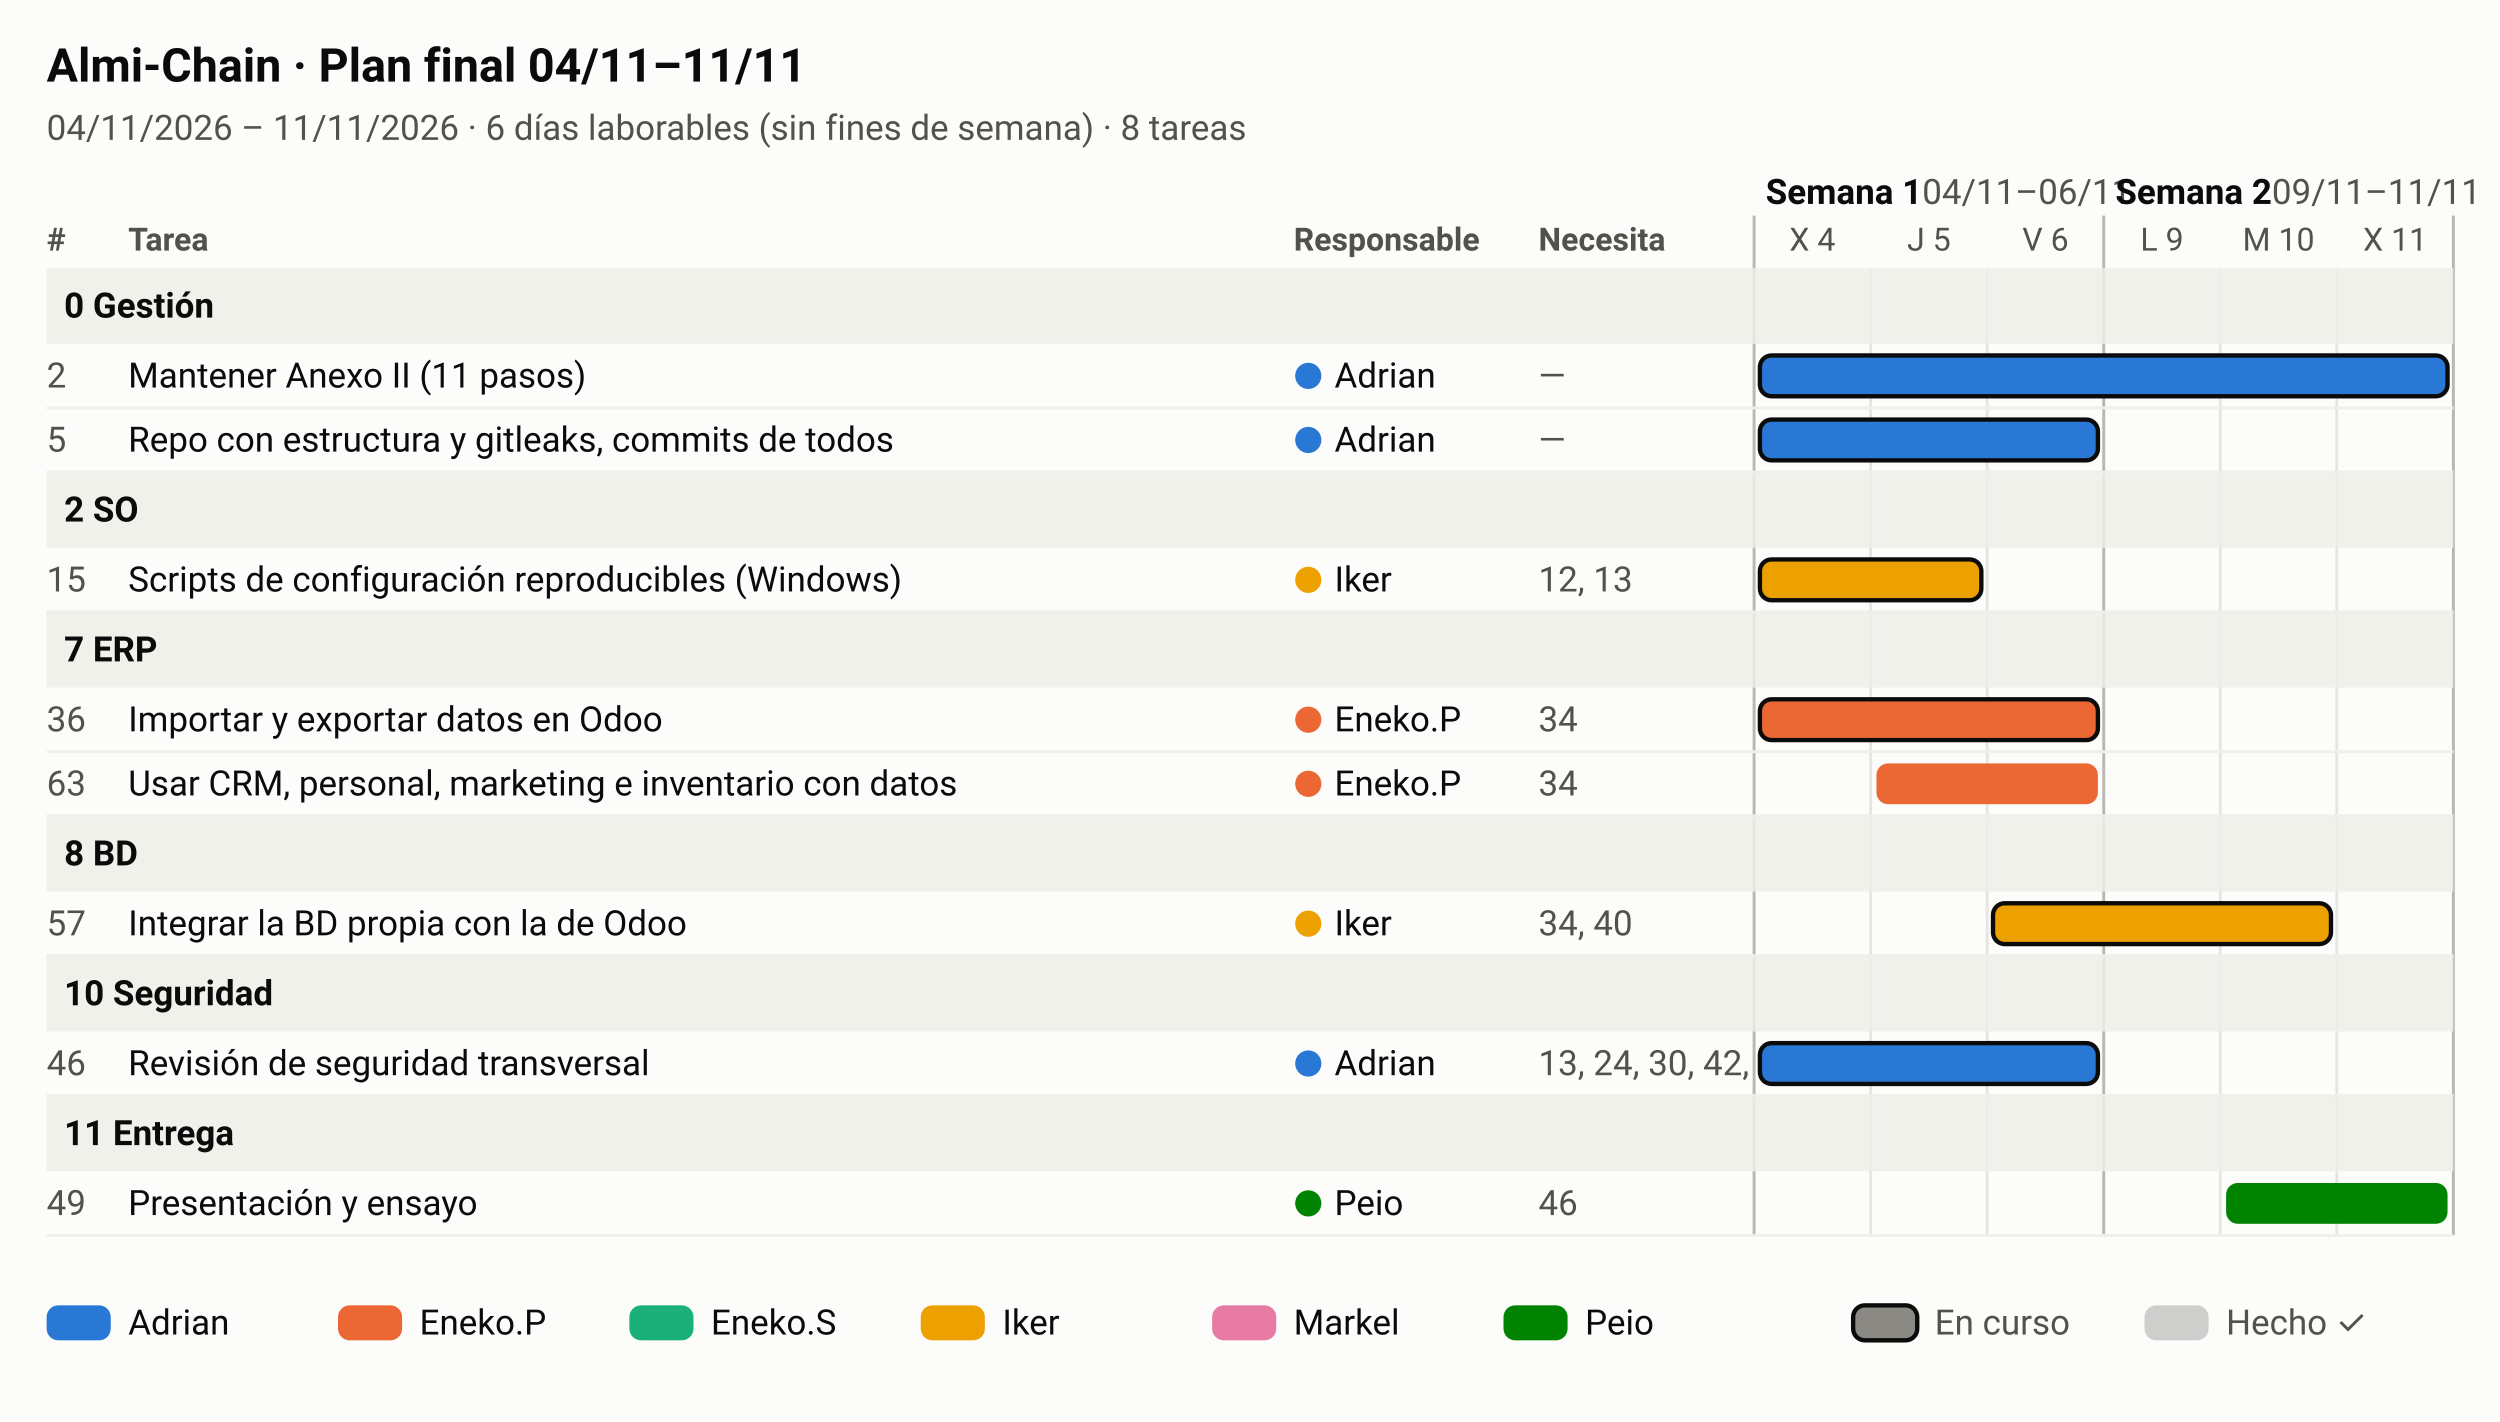
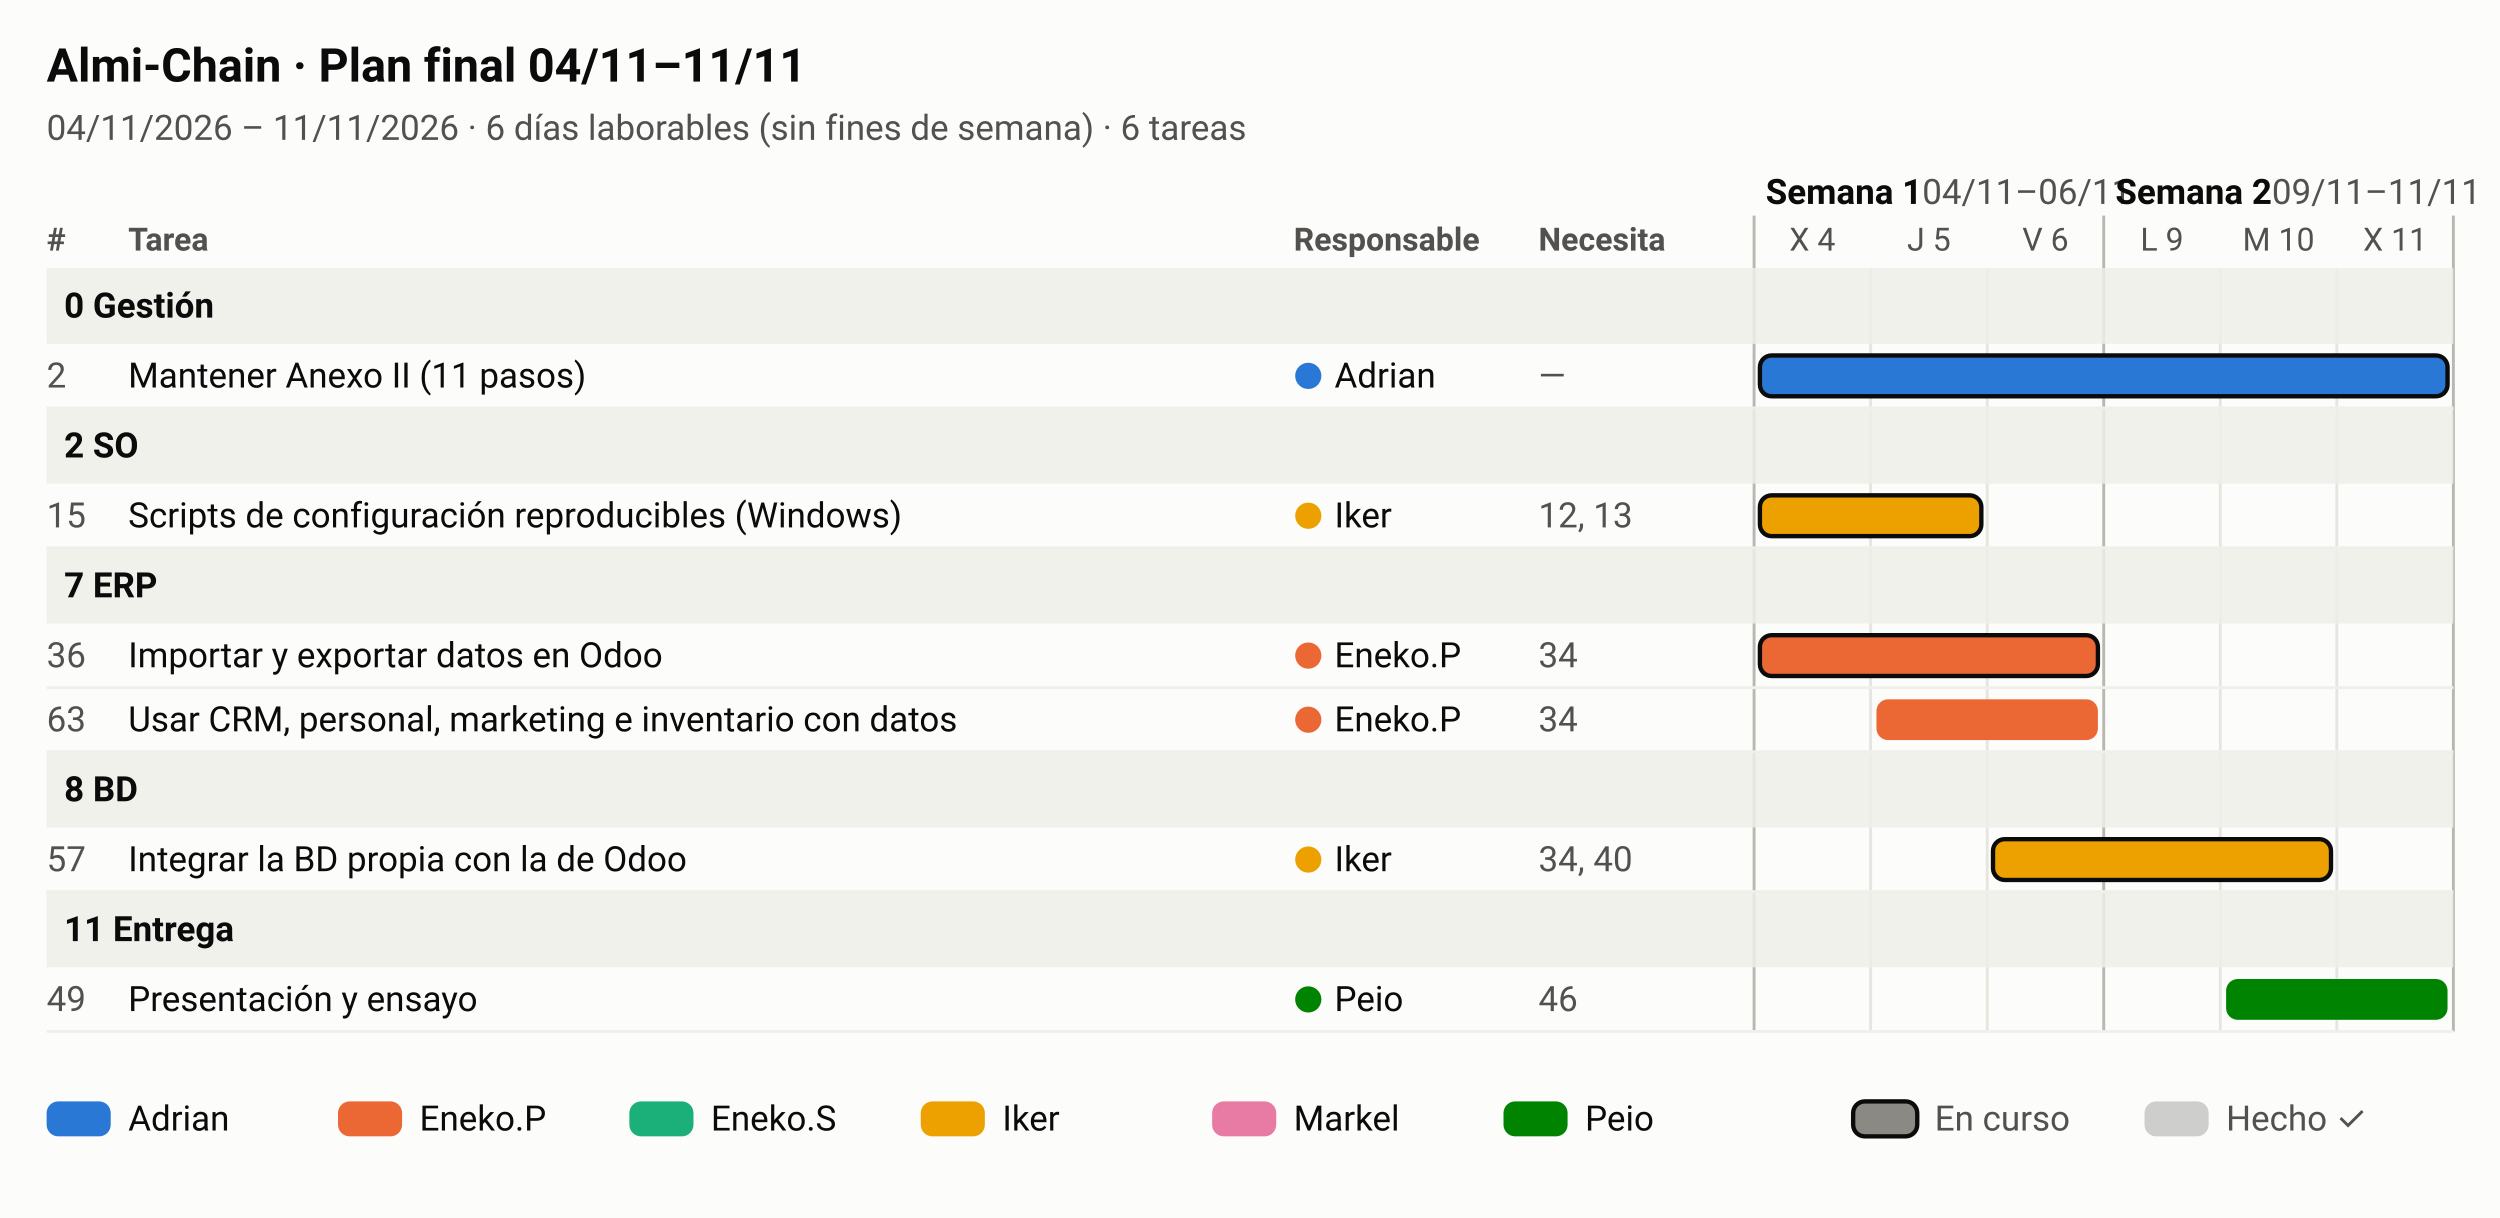
- <svg xmlns="http://www.w3.org/2000/svg" width="858" height="488" viewBox="0 0 858 488" font-family="system-ui, -apple-system, Segoe UI, Roboto, sans-serif" font-size="12">
+ <svg xmlns="http://www.w3.org/2000/svg" width="858" height="418" viewBox="0 0 858 418" font-family="system-ui, -apple-system, Segoe UI, Roboto, sans-serif" font-size="12">
  <style>.t{fill:#0b0b0b}.s{fill:#52514e}.m{fill:#8a8984}.b{font-weight:600}</style>
-   <rect width="858" height="488" fill="#fcfcfb" />
+   <rect width="858" height="418" fill="#fcfcfb" />
  <text x="16" y="28" class="t b" font-size="16">Almi-Chain · Plan final 04/11–11/11</text>
-   <text x="16" y="48" class="s">04/11/2026 – 11/11/2026 · 6 días laborables (sin fines de semana) · 8 tareas</text>
+   <text x="16" y="48" class="s">04/11/2026 – 11/11/2026 · 6 días laborables (sin fines de semana) · 6 tareas</text>
  <text x="606" y="70" class="t b">Semana 1<tspan class="s" font-weight="400"> 04/11–06/11</tspan>
  </text>
  <text x="726" y="70" class="t b">Semana 2<tspan class="s" font-weight="400"> 09/11–11/11</tspan>
  </text>
  <text x="622.0" y="86" text-anchor="middle" class="s" font-size="11">X 4</text>
  <text x="662.0" y="86" text-anchor="middle" class="s" font-size="11">J 5</text>
  <text x="702.0" y="86" text-anchor="middle" class="s" font-size="11">V 6</text>
  <text x="742.0" y="86" text-anchor="middle" class="s" font-size="11">L 9</text>
  <text x="782.0" y="86" text-anchor="middle" class="s" font-size="11">M 10</text>
  <text x="822.0" y="86" text-anchor="middle" class="s" font-size="11">X 11</text>
  <text x="16" y="86" class="s b" font-size="11">#</text>
  <text x="44" y="86" class="s b" font-size="11">Tarea</text>
  <text x="444" y="86" class="s b" font-size="11">Responsable</text>
  <text x="528" y="86" class="s b" font-size="11">Necesita</text>
-   <line x1="602" y1="74" x2="602" y2="424" stroke="#b8b7b0" stroke-width="1" />
-   <line x1="642" y1="92" x2="642" y2="424" stroke="#e6e5e0" stroke-width="1" />
-   <line x1="682" y1="92" x2="682" y2="424" stroke="#e6e5e0" stroke-width="1" />
-   <line x1="722" y1="74" x2="722" y2="424" stroke="#b8b7b0" stroke-width="1" />
-   <line x1="762" y1="92" x2="762" y2="424" stroke="#e6e5e0" stroke-width="1" />
-   <line x1="802" y1="92" x2="802" y2="424" stroke="#e6e5e0" stroke-width="1" />
-   <line x1="842" y1="74" x2="842" y2="424" stroke="#b8b7b0" stroke-width="1" />
+   <line x1="602" y1="74" x2="602" y2="354" stroke="#b8b7b0" stroke-width="1" />
+   <line x1="642" y1="92" x2="642" y2="354" stroke="#e6e5e0" stroke-width="1" />
+   <line x1="682" y1="92" x2="682" y2="354" stroke="#e6e5e0" stroke-width="1" />
+   <line x1="722" y1="74" x2="722" y2="354" stroke="#b8b7b0" stroke-width="1" />
+   <line x1="762" y1="92" x2="762" y2="354" stroke="#e6e5e0" stroke-width="1" />
+   <line x1="802" y1="92" x2="802" y2="354" stroke="#e6e5e0" stroke-width="1" />
+   <line x1="842" y1="74" x2="842" y2="354" stroke="#b8b7b0" stroke-width="1" />
  <rect x="16" y="92" width="826" height="26" fill="#efeeea" fill-opacity="0.85" />
  <text x="22" y="109" class="t b">0 Gestión</text>
  <line x1="16" y1="140" x2="842" y2="140" stroke="#f0efeb" />
  <text x="16" y="133.0" class="s">2</text>
  <text x="44" y="133.0" class="t">Mantener Anexo II (11 pasos)</text>
  <circle cx="449" cy="129.0" r="4.5" fill="#2a78d6" />
  <text x="458" y="133.0" class="t">Adrian</text>
  <text x="528" y="133.0" class="s">—</text>
  <rect x="604" y="122" width="236" height="14" rx="4" fill="#2a78d6" stroke="#0b0b0b" stroke-width="1.5" />
-   <line x1="16" y1="162" x2="842" y2="162" stroke="#f0efeb" />
-   <text x="16" y="155.0" class="s">5</text>
-   <text x="44" y="155.0" class="t">Repo con estructura y gitleaks, commits de todos</text>
-   <circle cx="449" cy="151.0" r="4.5" fill="#2a78d6" />
-   <text x="458" y="155.0" class="t">Adrian</text>
-   <text x="528" y="155.0" class="s">—</text>
-   <rect x="604" y="144" width="116" height="14" rx="4" fill="#2a78d6" stroke="#0b0b0b" stroke-width="1.5" />
-   <rect x="16" y="162" width="826" height="26" fill="#efeeea" fill-opacity="0.85" />
-   <text x="22" y="179" class="t b">2 SO</text>
-   <line x1="16" y1="210" x2="842" y2="210" stroke="#f0efeb" />
-   <text x="16" y="203.0" class="s">15</text>
-   <text x="44" y="203.0" class="t">Scripts de configuración reproducibles (Windows)</text>
-   <circle cx="449" cy="199.0" r="4.5" fill="#eda100" />
-   <text x="458" y="203.0" class="t">Iker</text>
-   <text x="528" y="203.0" class="s">12, 13</text>
-   <rect x="604" y="192" width="76" height="14" rx="4" fill="#eda100" stroke="#0b0b0b" stroke-width="1.5" />
-   <rect x="16" y="210" width="826" height="26" fill="#efeeea" fill-opacity="0.85" />
-   <text x="22" y="227" class="t b">7 ERP</text>
+   <rect x="16" y="140" width="826" height="26" fill="#efeeea" fill-opacity="0.85" />
+   <text x="22" y="157" class="t b">2 SO</text>
+   <line x1="16" y1="188" x2="842" y2="188" stroke="#f0efeb" />
+   <text x="16" y="181.0" class="s">15</text>
+   <text x="44" y="181.0" class="t">Scripts de configuración reproducibles (Windows)</text>
+   <circle cx="449" cy="177.0" r="4.5" fill="#eda100" />
+   <text x="458" y="181.0" class="t">Iker</text>
+   <text x="528" y="181.0" class="s">12, 13</text>
+   <rect x="604" y="170" width="76" height="14" rx="4" fill="#eda100" stroke="#0b0b0b" stroke-width="1.5" />
+   <rect x="16" y="188" width="826" height="26" fill="#efeeea" fill-opacity="0.85" />
+   <text x="22" y="205" class="t b">7 ERP</text>
+   <line x1="16" y1="236" x2="842" y2="236" stroke="#f0efeb" />
+   <text x="16" y="229.0" class="s">36</text>
+   <text x="44" y="229.0" class="t">Importar y exportar datos en Odoo</text>
+   <circle cx="449" cy="225.0" r="4.5" fill="#eb6834" />
+   <text x="458" y="229.0" class="t">Eneko.P</text>
+   <text x="528" y="229.0" class="s">34</text>
+   <rect x="604" y="218" width="116" height="14" rx="4" fill="#eb6834" stroke="#0b0b0b" stroke-width="1.5" />
  <line x1="16" y1="258" x2="842" y2="258" stroke="#f0efeb" />
-   <text x="16" y="251.0" class="s">36</text>
-   <text x="44" y="251.0" class="t">Importar y exportar datos en Odoo</text>
+   <text x="16" y="251.0" class="s">63</text>
+   <text x="44" y="251.0" class="t">Usar CRM, personal, marketing e inventario con datos</text>
  <circle cx="449" cy="247.0" r="4.5" fill="#eb6834" />
  <text x="458" y="251.0" class="t">Eneko.P</text>
  <text x="528" y="251.0" class="s">34</text>
-   <rect x="604" y="240" width="116" height="14" rx="4" fill="#eb6834" stroke="#0b0b0b" stroke-width="1.5" />
-   <line x1="16" y1="280" x2="842" y2="280" stroke="#f0efeb" />
-   <text x="16" y="273.0" class="s">63</text>
-   <text x="44" y="273.0" class="t">Usar CRM, personal, marketing e inventario con datos</text>
-   <circle cx="449" cy="269.0" r="4.5" fill="#eb6834" />
-   <text x="458" y="273.0" class="t">Eneko.P</text>
-   <text x="528" y="273.0" class="s">34</text>
-   <rect x="644" y="262" width="76" height="14" rx="4" fill="#eb6834" />
-   <rect x="16" y="280" width="826" height="26" fill="#efeeea" fill-opacity="0.85" />
-   <text x="22" y="297" class="t b">8 BD</text>
-   <line x1="16" y1="328" x2="842" y2="328" stroke="#f0efeb" />
-   <text x="16" y="321.0" class="s">57</text>
-   <text x="44" y="321.0" class="t">Integrar la BD propia con la de Odoo</text>
-   <circle cx="449" cy="317.0" r="4.5" fill="#eda100" />
-   <text x="458" y="321.0" class="t">Iker</text>
-   <text x="528" y="321.0" class="s">34, 40</text>
-   <rect x="684" y="310" width="116" height="14" rx="4" fill="#eda100" stroke="#0b0b0b" stroke-width="1.5" />
-   <rect x="16" y="328" width="826" height="26" fill="#efeeea" fill-opacity="0.85" />
-   <text x="22" y="345" class="t b">10 Seguridad</text>
-   <line x1="16" y1="376" x2="842" y2="376" stroke="#f0efeb" />
-   <text x="16" y="369.0" class="s">46</text>
-   <text x="44" y="369.0" class="t">Revisión de seguridad transversal</text>
-   <circle cx="449" cy="365.0" r="4.5" fill="#2a78d6" />
-   <text x="458" y="369.0" class="t">Adrian</text>
-   <text x="528" y="369.0" class="s">13, 24, 30, 42, 52</text>
-   <rect x="604" y="358" width="116" height="14" rx="4" fill="#2a78d6" stroke="#0b0b0b" stroke-width="1.5" />
-   <rect x="16" y="376" width="826" height="26" fill="#efeeea" fill-opacity="0.85" />
-   <text x="22" y="393" class="t b">11 Entrega</text>
-   <line x1="16" y1="424" x2="842" y2="424" stroke="#f0efeb" />
-   <text x="16" y="417.0" class="s">49</text>
-   <text x="44" y="417.0" class="t">Presentación y ensayo</text>
-   <circle cx="449" cy="413.0" r="4.5" fill="#008300" />
-   <text x="458" y="417.0" class="t">Peio</text>
-   <text x="528" y="417.0" class="s">46</text>
-   <rect x="764" y="406" width="76" height="14" rx="4" fill="#008300" />
-   <rect x="16" y="448" width="22" height="12" rx="4" fill="#2a78d6" />
-   <text x="44" y="458" class="t">Adrian</text>
-   <rect x="116" y="448" width="22" height="12" rx="4" fill="#eb6834" />
-   <text x="144" y="458" class="t">Eneko.P</text>
-   <rect x="216" y="448" width="22" height="12" rx="4" fill="#1baf7a" />
-   <text x="244" y="458" class="t">Eneko.S</text>
-   <rect x="316" y="448" width="22" height="12" rx="4" fill="#eda100" />
-   <text x="344" y="458" class="t">Iker</text>
-   <rect x="416" y="448" width="22" height="12" rx="4" fill="#e87ba4" />
-   <text x="444" y="458" class="t">Markel</text>
-   <rect x="516" y="448" width="22" height="12" rx="4" fill="#008300" />
-   <text x="544" y="458" class="t">Peio</text>
-   <rect x="636" y="448" width="22" height="12" rx="4" fill="#8a8984" stroke="#0b0b0b" stroke-width="1.5" />
-   <text x="664" y="458" class="s">En curso</text>
-   <rect x="736" y="448" width="22" height="12" rx="4" fill="#8a8984" fill-opacity="0.4" />
-   <text x="764" y="458" class="s">Hecho ✓</text>
+   <rect x="644" y="240" width="76" height="14" rx="4" fill="#eb6834" />
+   <rect x="16" y="258" width="826" height="26" fill="#efeeea" fill-opacity="0.85" />
+   <text x="22" y="275" class="t b">8 BD</text>
+   <line x1="16" y1="306" x2="842" y2="306" stroke="#f0efeb" />
+   <text x="16" y="299.0" class="s">57</text>
+   <text x="44" y="299.0" class="t">Integrar la BD propia con la de Odoo</text>
+   <circle cx="449" cy="295.0" r="4.5" fill="#eda100" />
+   <text x="458" y="299.0" class="t">Iker</text>
+   <text x="528" y="299.0" class="s">34, 40</text>
+   <rect x="684" y="288" width="116" height="14" rx="4" fill="#eda100" stroke="#0b0b0b" stroke-width="1.5" />
+   <rect x="16" y="306" width="826" height="26" fill="#efeeea" fill-opacity="0.85" />
+   <text x="22" y="323" class="t b">11 Entrega</text>
+   <line x1="16" y1="354" x2="842" y2="354" stroke="#f0efeb" />
+   <text x="16" y="347.0" class="s">49</text>
+   <text x="44" y="347.0" class="t">Presentación y ensayo</text>
+   <circle cx="449" cy="343.0" r="4.5" fill="#008300" />
+   <text x="458" y="347.0" class="t">Peio</text>
+   <text x="528" y="347.0" class="s">46</text>
+   <rect x="764" y="336" width="76" height="14" rx="4" fill="#008300" />
+   <rect x="16" y="378" width="22" height="12" rx="4" fill="#2a78d6" />
+   <text x="44" y="388" class="t">Adrian</text>
+   <rect x="116" y="378" width="22" height="12" rx="4" fill="#eb6834" />
+   <text x="144" y="388" class="t">Eneko.P</text>
+   <rect x="216" y="378" width="22" height="12" rx="4" fill="#1baf7a" />
+   <text x="244" y="388" class="t">Eneko.S</text>
+   <rect x="316" y="378" width="22" height="12" rx="4" fill="#eda100" />
+   <text x="344" y="388" class="t">Iker</text>
+   <rect x="416" y="378" width="22" height="12" rx="4" fill="#e87ba4" />
+   <text x="444" y="388" class="t">Markel</text>
+   <rect x="516" y="378" width="22" height="12" rx="4" fill="#008300" />
+   <text x="544" y="388" class="t">Peio</text>
+   <rect x="636" y="378" width="22" height="12" rx="4" fill="#8a8984" stroke="#0b0b0b" stroke-width="1.5" />
+   <text x="664" y="388" class="s">En curso</text>
+   <rect x="736" y="378" width="22" height="12" rx="4" fill="#8a8984" fill-opacity="0.4" />
+   <text x="764" y="388" class="s">Hecho ✓</text>
</svg>
